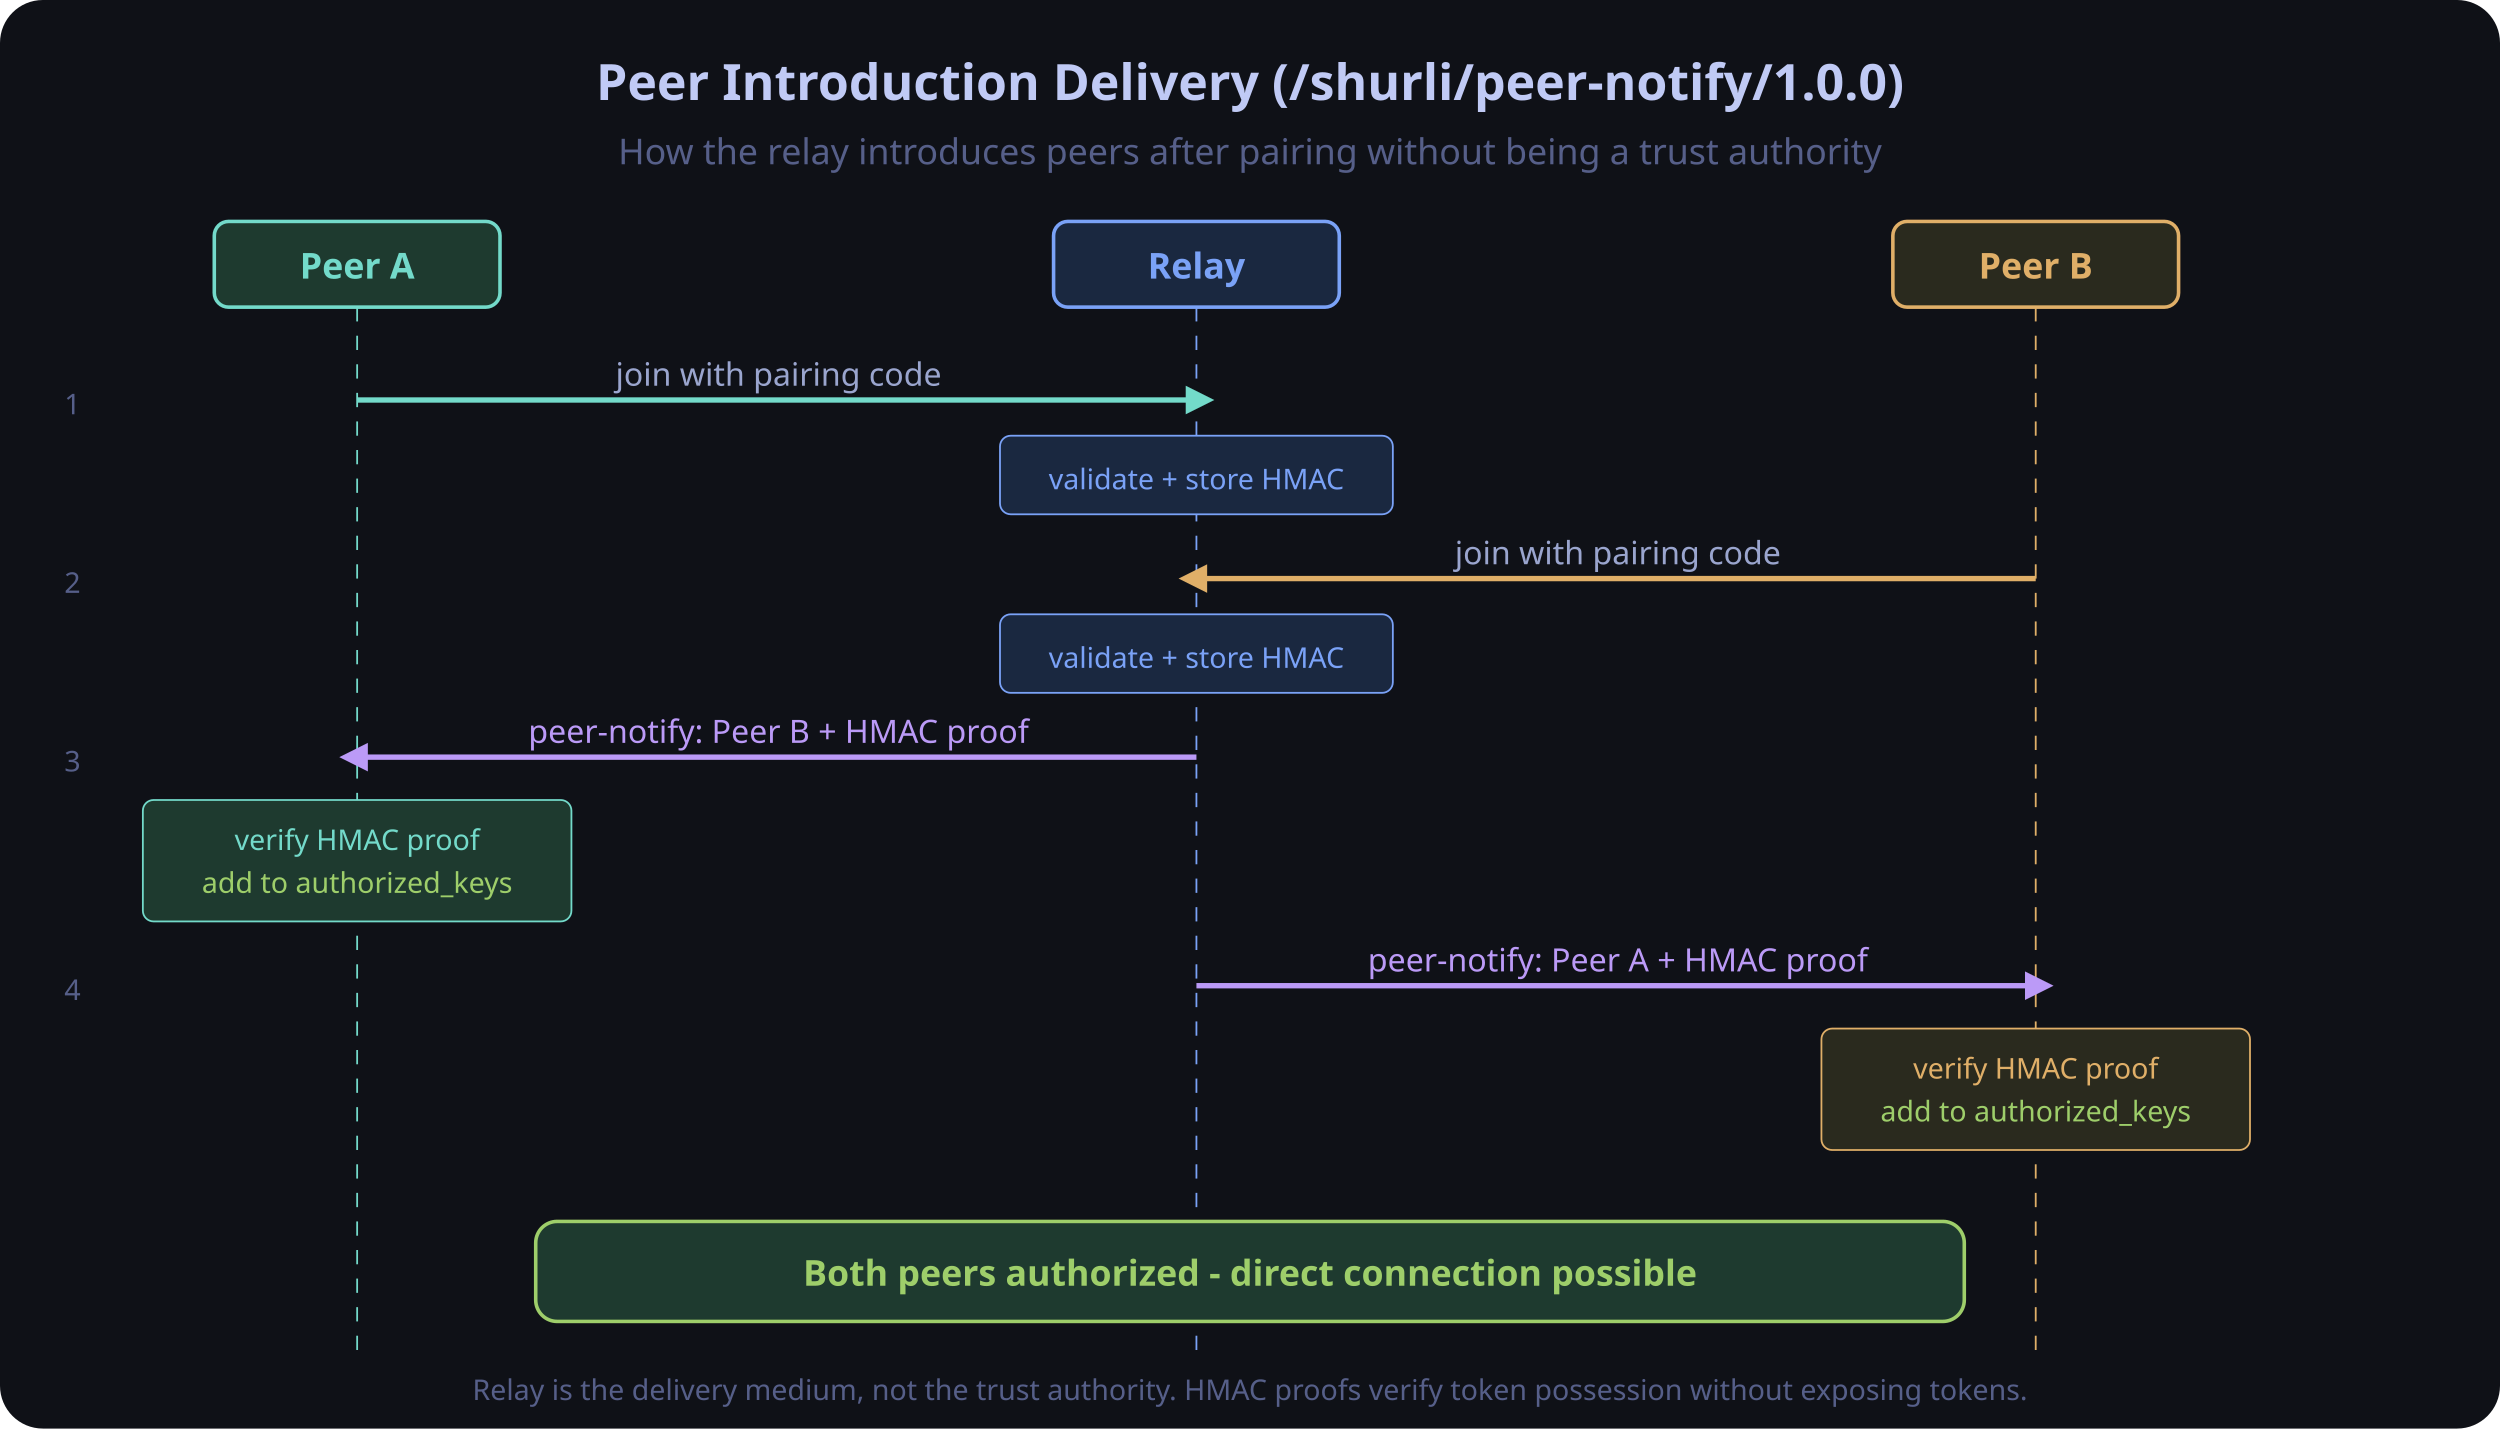
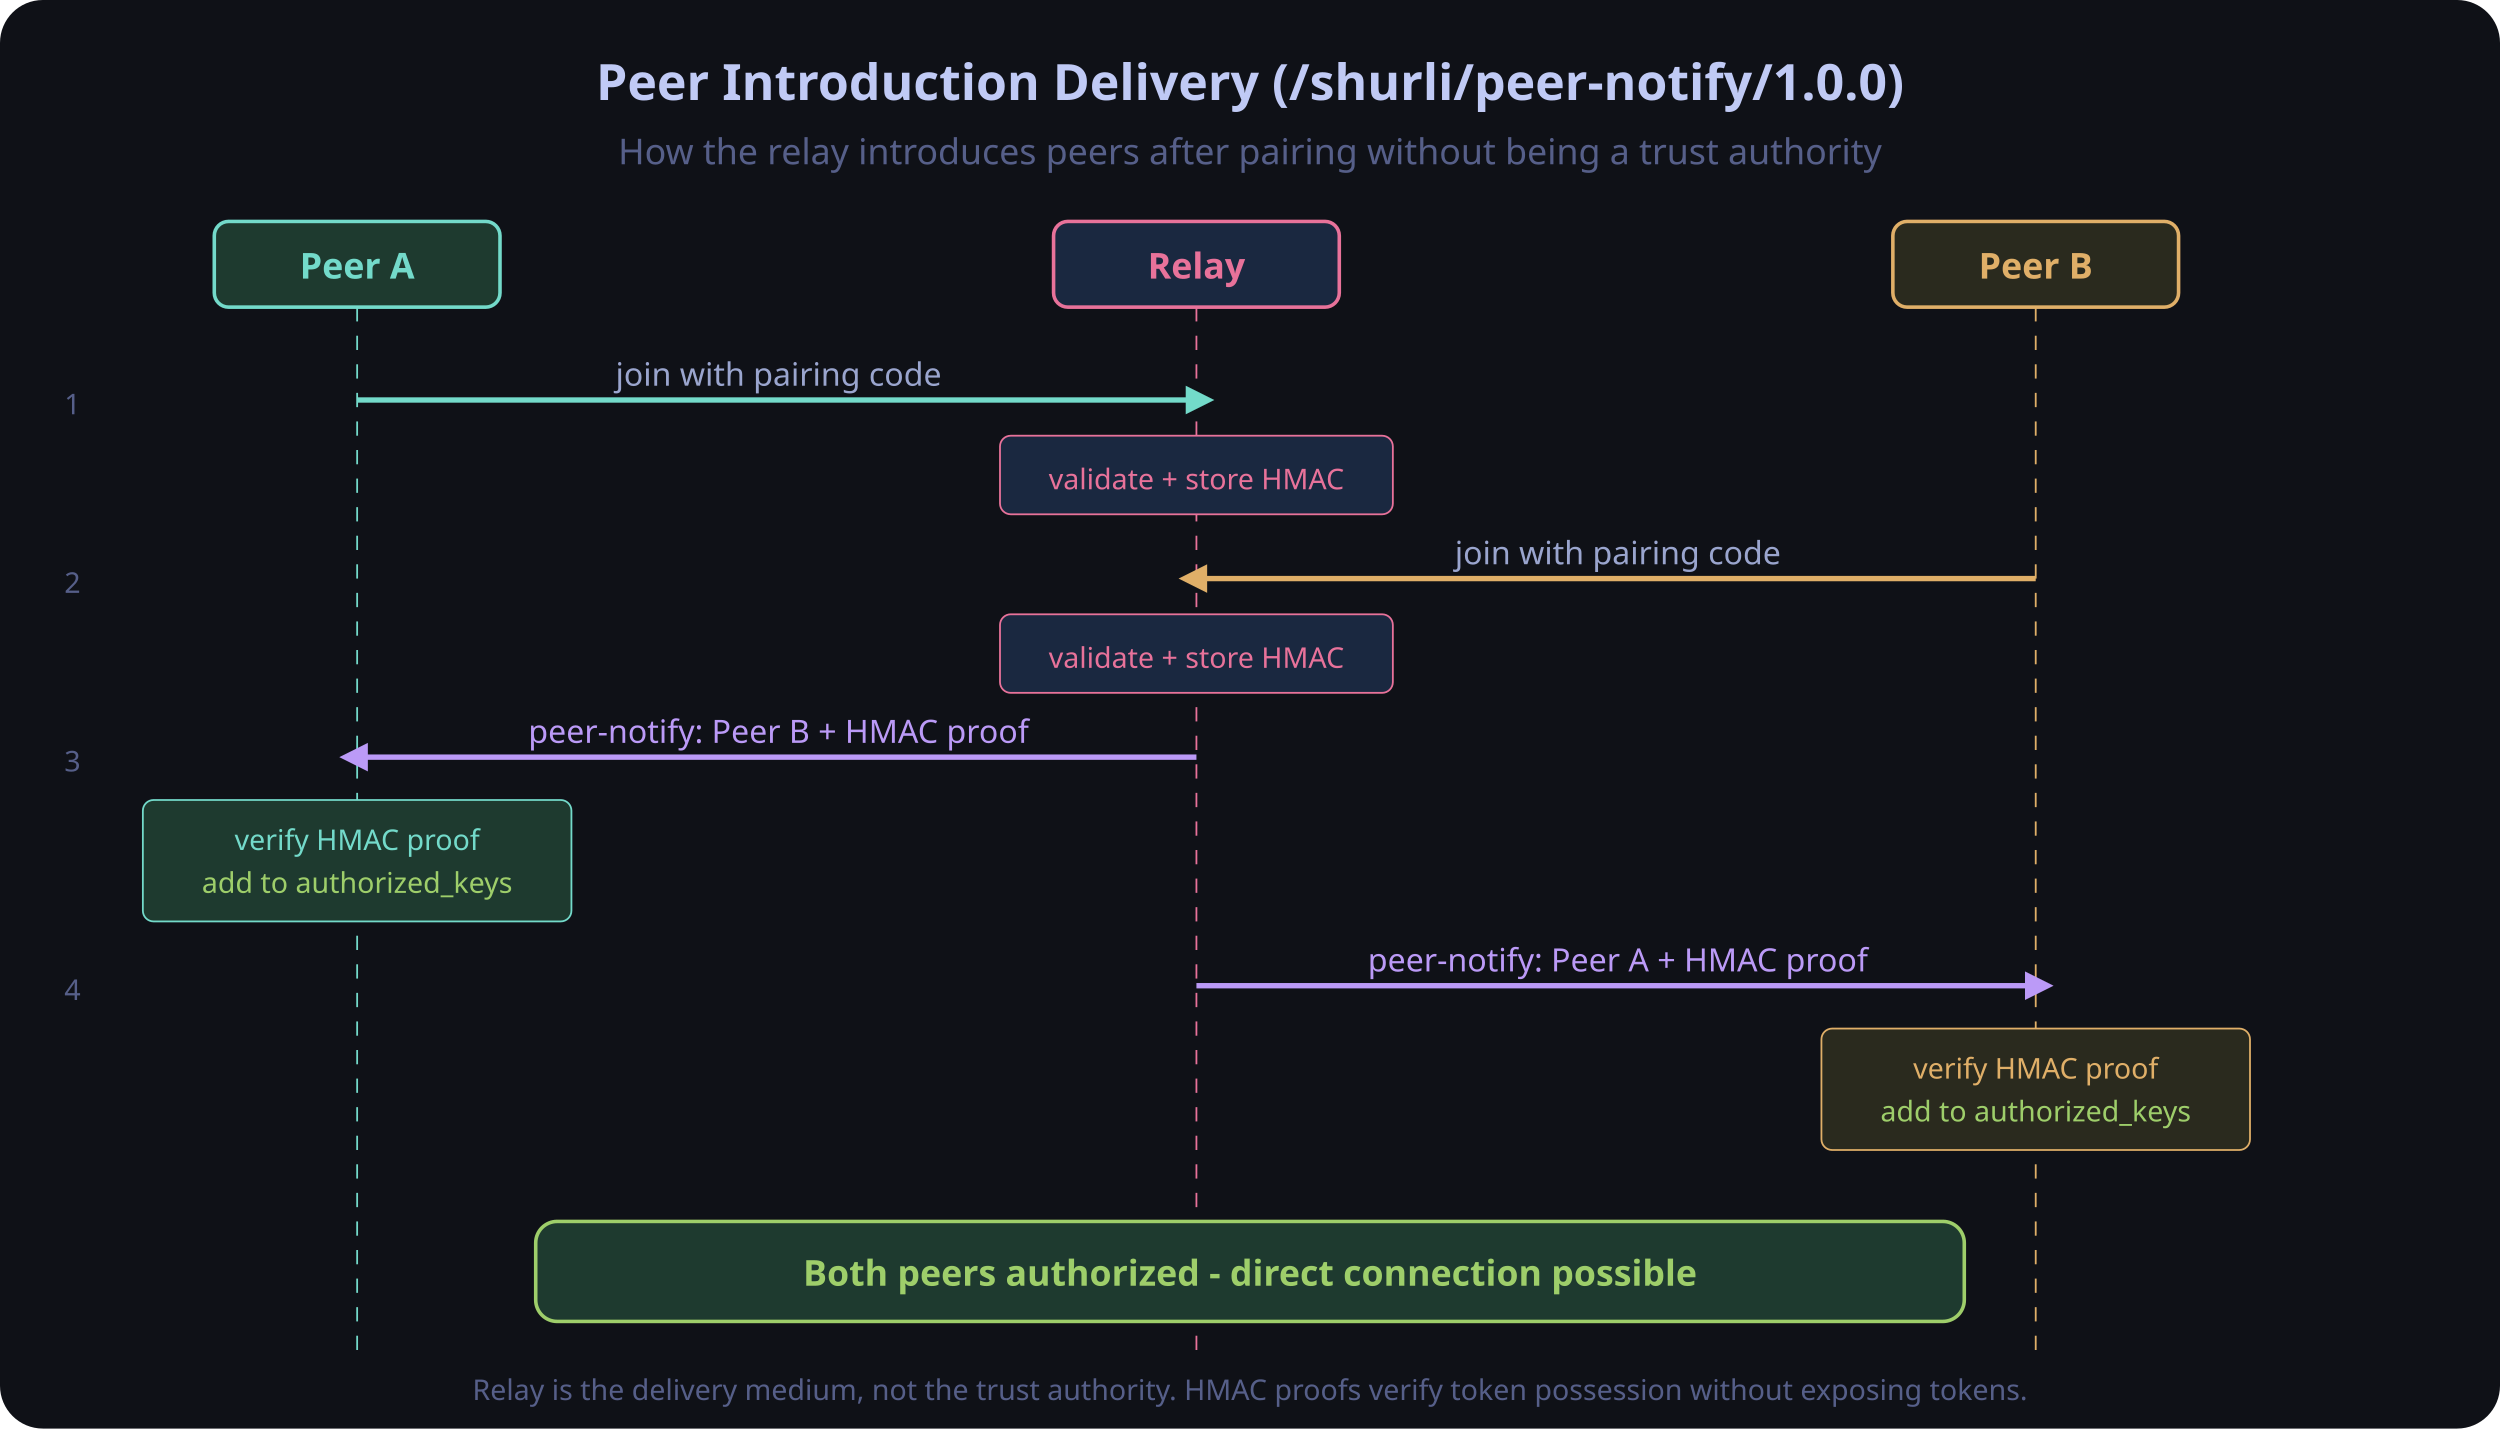
<svg xmlns="http://www.w3.org/2000/svg" viewBox="0 0 700 400" width="700" height="400">
  <rect width="700" height="400" rx="12" fill="#0f1117" />
  <text x="350" y="28" font-family="system-ui, sans-serif" font-size="14" fill="#c0caf5" text-anchor="middle" font-weight="700">Peer Introduction Delivery (/shurli/peer-notify/1.0.0)</text>
  <text x="350" y="46" font-family="system-ui, sans-serif" font-size="10" fill="#565f89" text-anchor="middle">How the relay introduces peers after pairing without being a trust authority</text>
  <rect x="60" y="62" width="80" height="24" rx="4" fill="#1e3a2f" stroke="#73daca" stroke-width="1" />
  <text x="100" y="78" font-family="system-ui, sans-serif" font-size="10" fill="#73daca" text-anchor="middle" font-weight="600">Peer A</text>
  <line x1="100" y1="86" x2="100" y2="380" stroke="#73daca" stroke-width="0.5" stroke-dasharray="4,4" />
-   <rect x="295" y="62" width="80" height="24" rx="4" fill="#1a2840" stroke="#7aa2f7" stroke-width="1" />
-   <text x="335" y="78" font-family="system-ui, sans-serif" font-size="10" fill="#7aa2f7" text-anchor="middle" font-weight="600">Relay</text>
-   <line x1="335" y1="86" x2="335" y2="380" stroke="#7aa2f7" stroke-width="0.5" stroke-dasharray="4,4" />
+   <rect x="295" y="62" width="80" height="24" rx="4" fill="#1a2840" stroke="#e8729a" stroke-width="1" />
+   <text x="335" y="78" font-family="system-ui, sans-serif" font-size="10" fill="#e8729a" text-anchor="middle" font-weight="600">Relay</text>
+   <line x1="335" y1="86" x2="335" y2="380" stroke="#e8729a" stroke-width="0.5" stroke-dasharray="4,4" />
  <rect x="530" y="62" width="80" height="24" rx="4" fill="#2a2a1e" stroke="#e0af68" stroke-width="1" />
  <text x="570" y="78" font-family="system-ui, sans-serif" font-size="10" fill="#e0af68" text-anchor="middle" font-weight="600">Peer B</text>
  <line x1="570" y1="86" x2="570" y2="380" stroke="#e0af68" stroke-width="0.5" stroke-dasharray="4,4" />
  <text x="18" y="116" font-family="system-ui, sans-serif" font-size="8" fill="#565f89">1</text>
  <line x1="100" y1="112" x2="335" y2="112" stroke="#73daca" stroke-width="1.5" />
  <polygon points="332,108 340,112 332,116" fill="#73daca" />
  <text x="218" y="108" font-family="system-ui, sans-serif" font-size="9" fill="#9aa5ce" text-anchor="middle">join with pairing code</text>
-   <rect x="280" y="122" width="110" height="22" rx="3" fill="#1a2840" stroke="#7aa2f7" stroke-width="0.5" />
-   <text x="335" y="137" font-family="system-ui, sans-serif" font-size="8" fill="#7aa2f7" text-anchor="middle">validate + store HMAC</text>
+   <rect x="280" y="122" width="110" height="22" rx="3" fill="#1a2840" stroke="#e8729a" stroke-width="0.5" />
+   <text x="335" y="137" font-family="system-ui, sans-serif" font-size="8" fill="#e8729a" text-anchor="middle">validate + store HMAC</text>
  <text x="18" y="166" font-family="system-ui, sans-serif" font-size="8" fill="#565f89">2</text>
  <line x1="570" y1="162" x2="335" y2="162" stroke="#e0af68" stroke-width="1.5" />
  <polygon points="338,158 330,162 338,166" fill="#e0af68" />
  <text x="453" y="158" font-family="system-ui, sans-serif" font-size="9" fill="#9aa5ce" text-anchor="middle">join with pairing code</text>
-   <rect x="280" y="172" width="110" height="22" rx="3" fill="#1a2840" stroke="#7aa2f7" stroke-width="0.5" />
-   <text x="335" y="187" font-family="system-ui, sans-serif" font-size="8" fill="#7aa2f7" text-anchor="middle">validate + store HMAC</text>
+   <rect x="280" y="172" width="110" height="22" rx="3" fill="#1a2840" stroke="#e8729a" stroke-width="0.5" />
+   <text x="335" y="187" font-family="system-ui, sans-serif" font-size="8" fill="#e8729a" text-anchor="middle">validate + store HMAC</text>
  <text x="18" y="216" font-family="system-ui, sans-serif" font-size="8" fill="#565f89">3</text>
  <line x1="335" y1="212" x2="100" y2="212" stroke="#bb9af7" stroke-width="1.5" />
  <polygon points="103,208 95,212 103,216" fill="#bb9af7" />
  <text x="218" y="208" font-family="system-ui, sans-serif" font-size="9" fill="#bb9af7" text-anchor="middle">peer-notify: Peer B + HMAC proof</text>
  <rect x="40" y="224" width="120" height="34" rx="3" fill="#1e3a2f" stroke="#73daca" stroke-width="0.5" />
  <text x="100" y="238" font-family="system-ui, sans-serif" font-size="8" fill="#73daca" text-anchor="middle">verify HMAC proof</text>
  <text x="100" y="250" font-family="system-ui, sans-serif" font-size="8" fill="#9ece6a" text-anchor="middle">add to authorized_keys</text>
  <text x="18" y="280" font-family="system-ui, sans-serif" font-size="8" fill="#565f89">4</text>
  <line x1="335" y1="276" x2="570" y2="276" stroke="#bb9af7" stroke-width="1.5" />
  <polygon points="567,272 575,276 567,280" fill="#bb9af7" />
  <text x="453" y="272" font-family="system-ui, sans-serif" font-size="9" fill="#bb9af7" text-anchor="middle">peer-notify: Peer A + HMAC proof</text>
  <rect x="510" y="288" width="120" height="34" rx="3" fill="#2a2a1e" stroke="#e0af68" stroke-width="0.5" />
  <text x="570" y="302" font-family="system-ui, sans-serif" font-size="8" fill="#e0af68" text-anchor="middle">verify HMAC proof</text>
  <text x="570" y="314" font-family="system-ui, sans-serif" font-size="8" fill="#9ece6a" text-anchor="middle">add to authorized_keys</text>
  <rect x="150" y="342" width="400" height="28" rx="6" fill="#1e3a2f" stroke="#9ece6a" stroke-width="1" />
  <text x="350" y="360" font-family="system-ui, sans-serif" font-size="10" fill="#9ece6a" text-anchor="middle" font-weight="600">Both peers authorized - direct connection possible</text>
  <text x="350" y="392" font-family="system-ui, sans-serif" font-size="8" fill="#565f89" text-anchor="middle">Relay is the delivery medium, not the trust authority. HMAC proofs verify token possession without exposing tokens.</text>
</svg>
